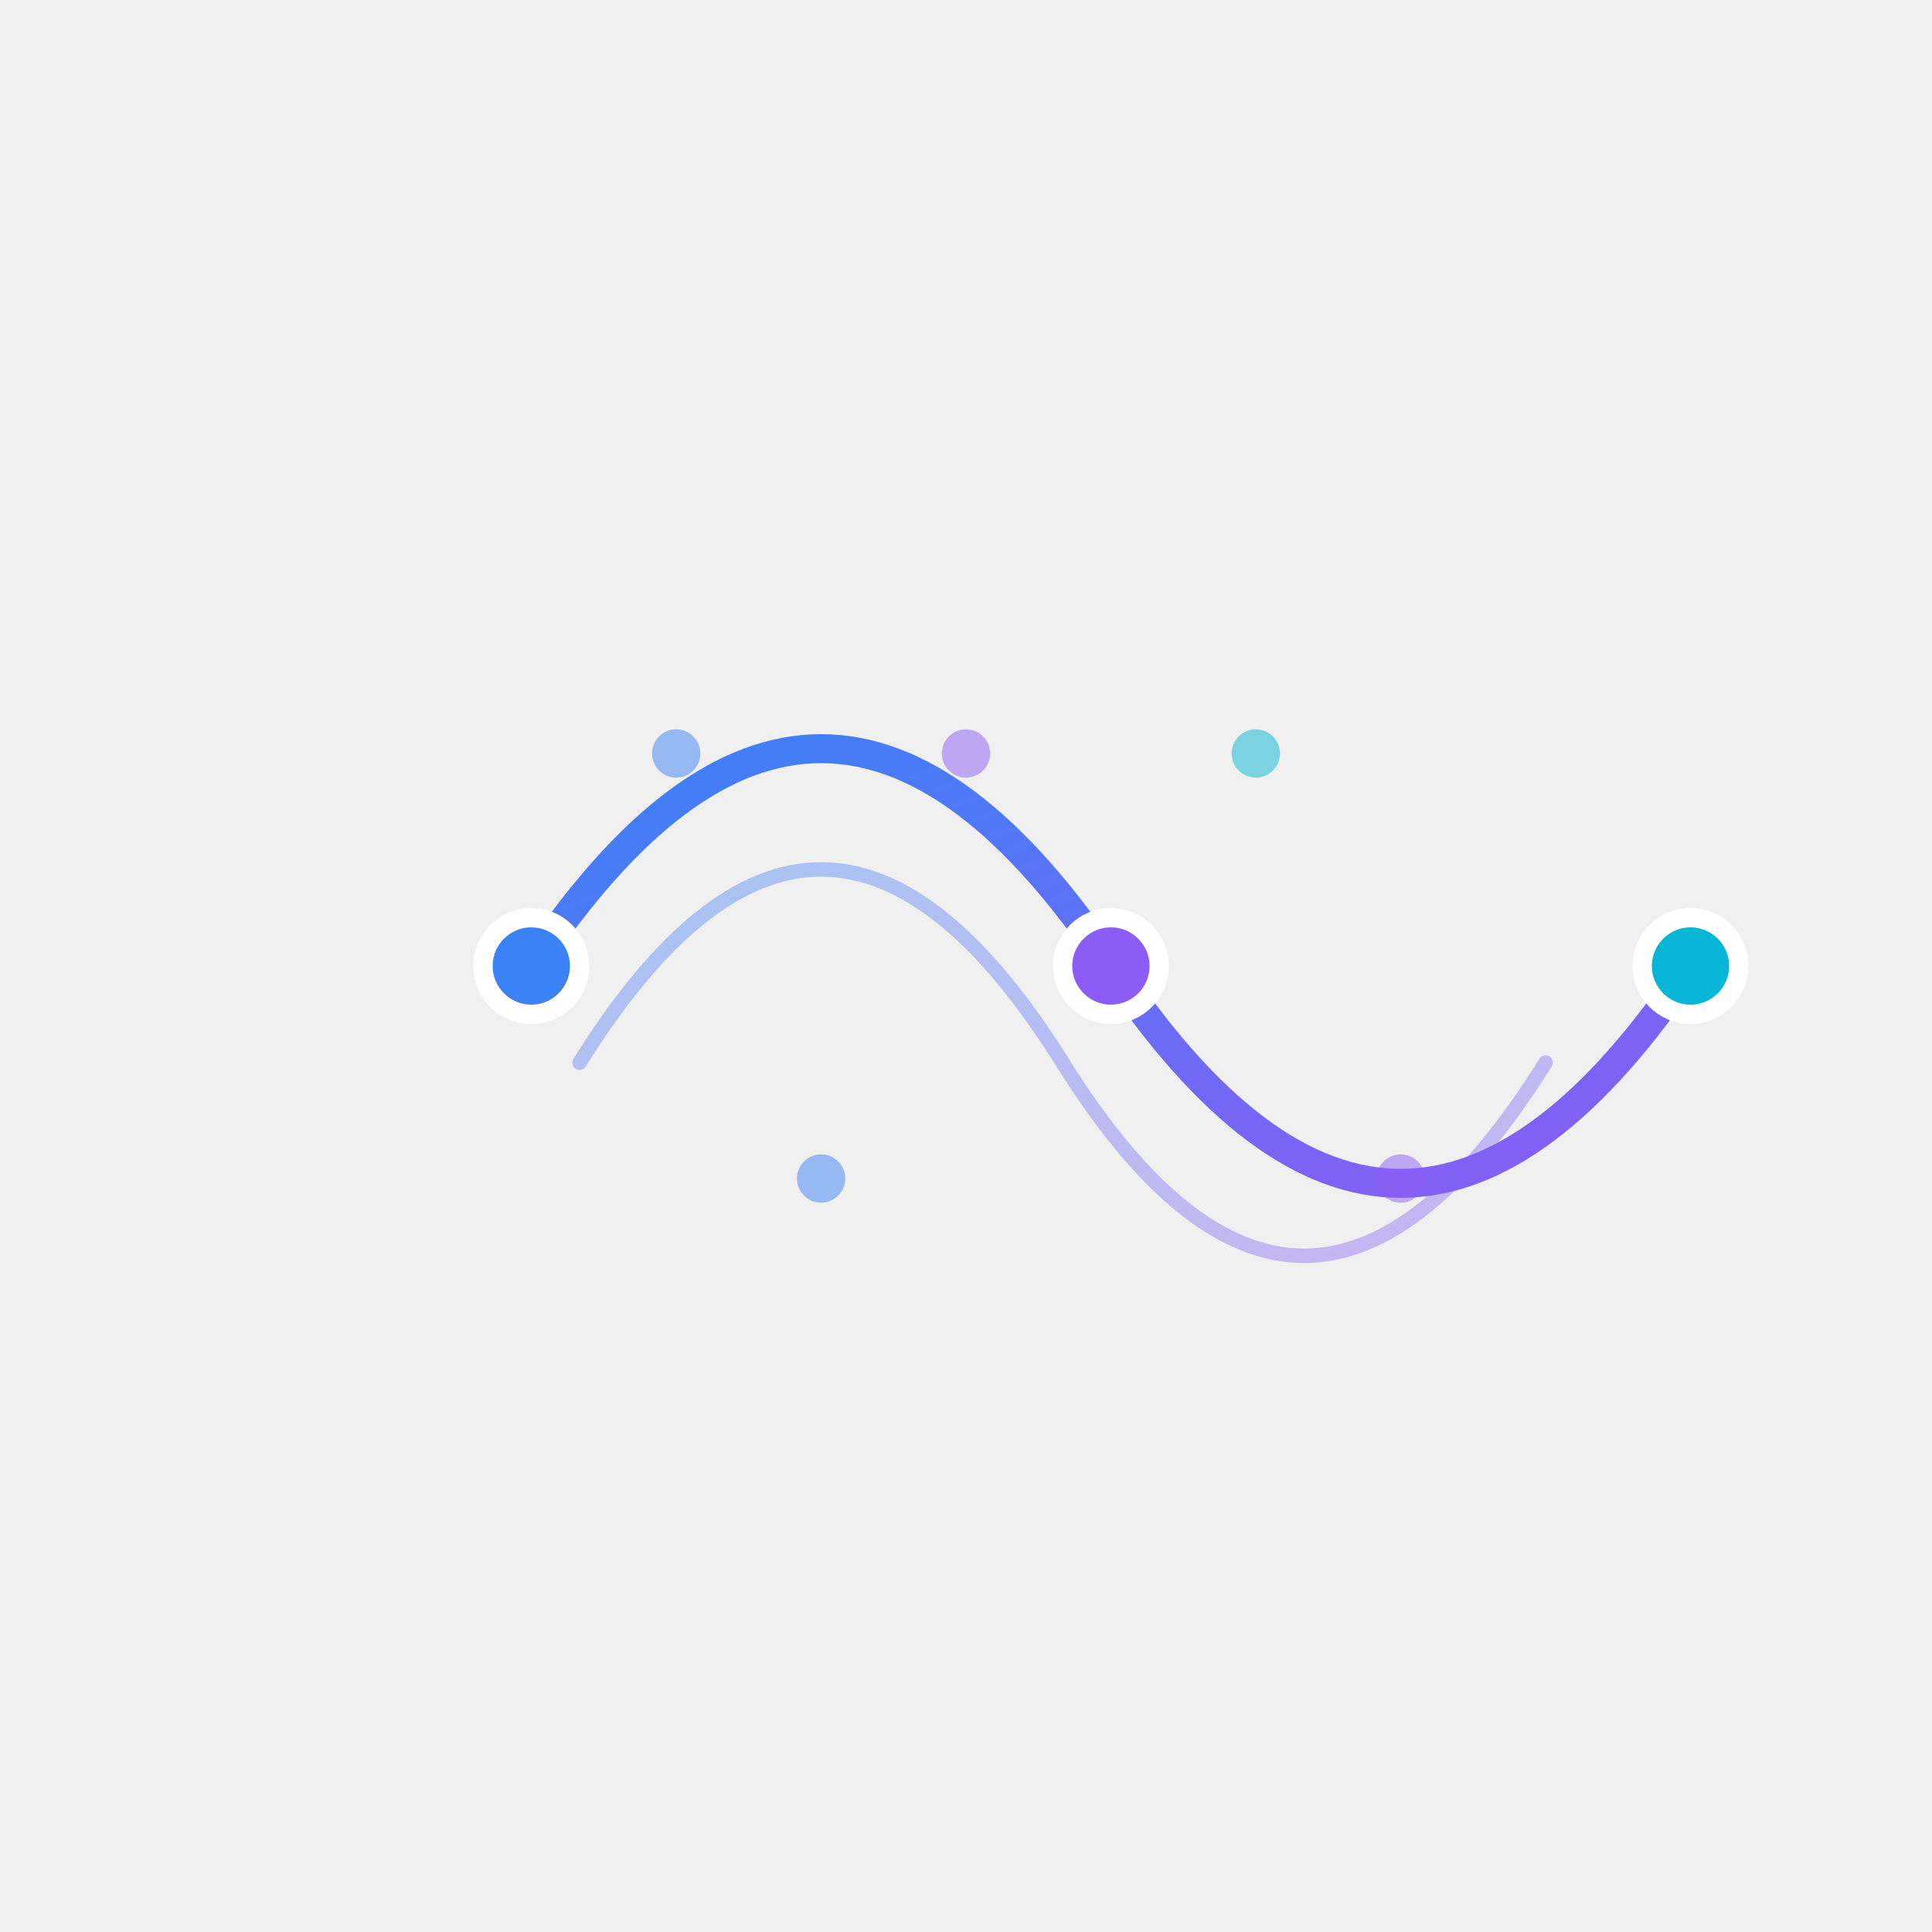
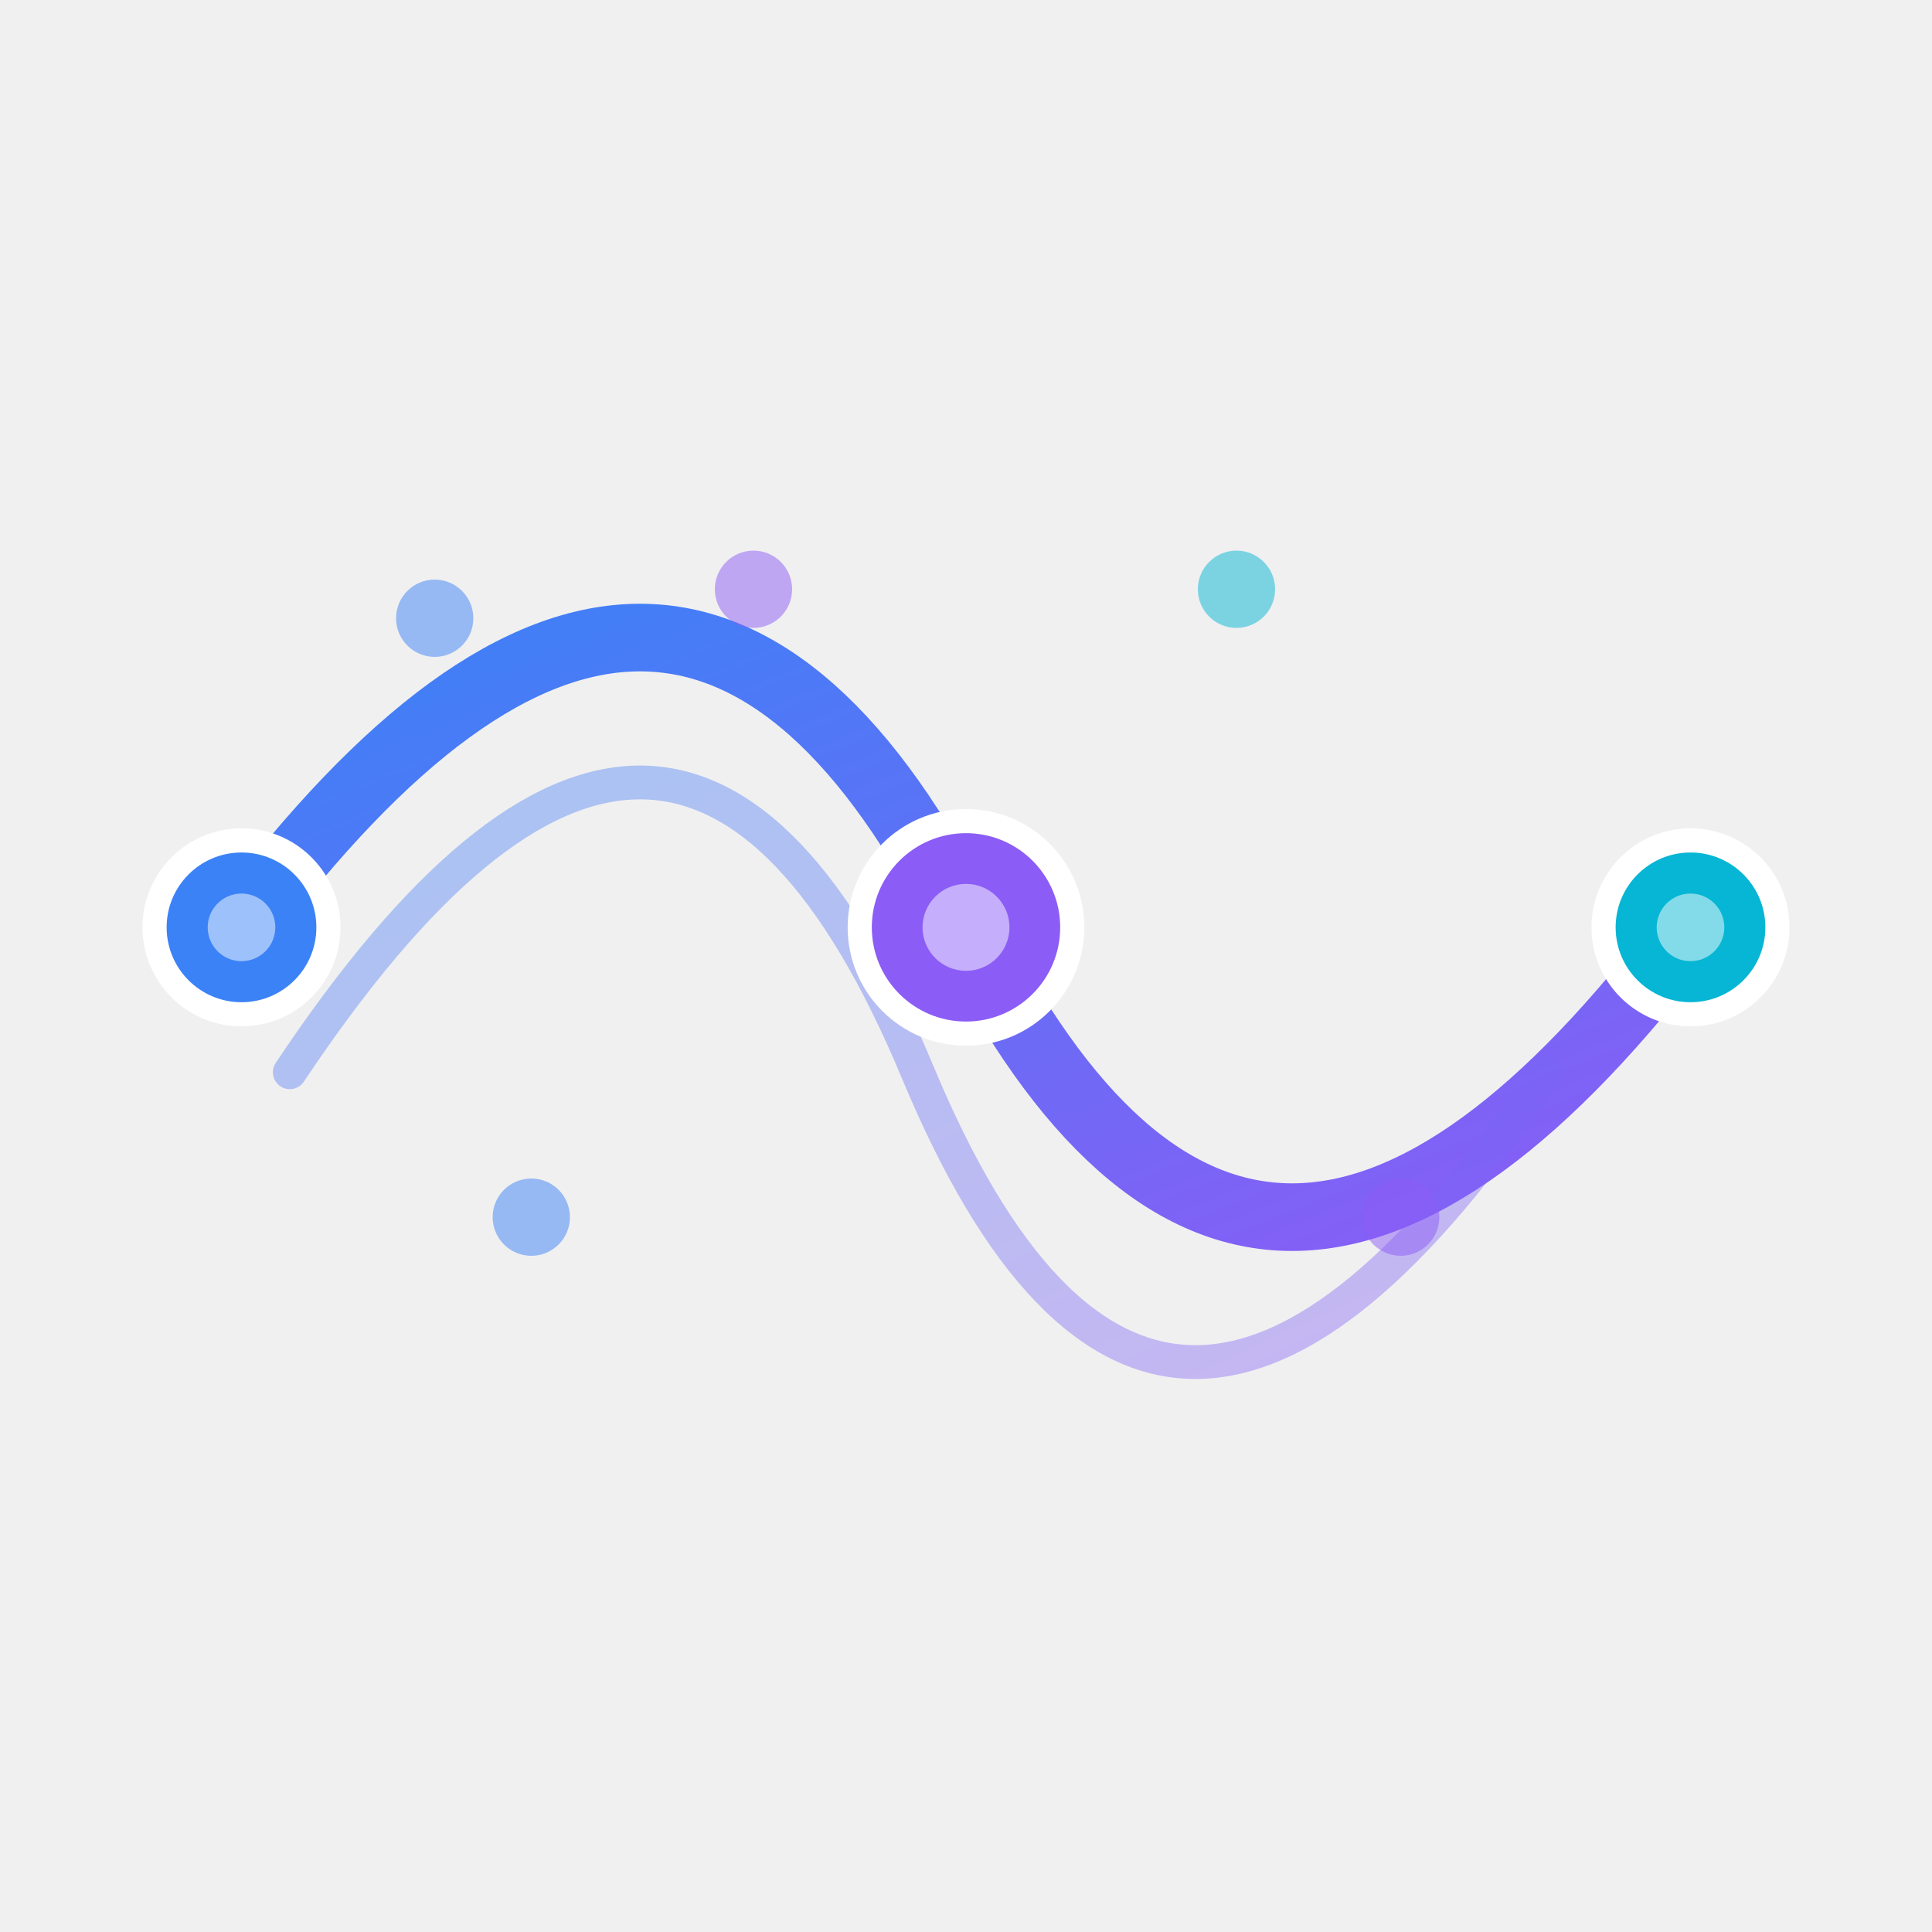
<svg xmlns="http://www.w3.org/2000/svg" viewBox="0 0 200 200" width="200" height="200">
  <defs>
    <linearGradient id="grad1" x1="0%" y1="0%" x2="100%" y2="100%">
      <stop offset="0%" style="stop-color:#3b82f6;stop-opacity:1" />
      <stop offset="100%" style="stop-color:#8b5cf6;stop-opacity:1" />
    </linearGradient>
  </defs>
-   <g transform="translate(25, 40)">
-     <path d="M 30 60 Q 60 15, 90 60 Q 120 105, 150 60" stroke="url(#grad1)" stroke-width="3" fill="none" stroke-linecap="round" />
-     <path d="M 35 70 Q 60 30, 85 70 Q 110 110, 135 70" stroke="url(#grad1)" stroke-width="1.5" fill="none" opacity="0.4" stroke-linecap="round" />
-     <circle cx="30" cy="60" r="5" fill="#3b82f6" stroke="white" stroke-width="2" />
-     <circle cx="90" cy="60" r="5" fill="#8b5cf6" stroke="white" stroke-width="2" />
-     <circle cx="150" cy="60" r="5" fill="#06b6d4" stroke="white" stroke-width="2" />
-     <circle cx="45" cy="38" r="2.5" fill="#3b82f6" opacity="0.5" />
-     <circle cx="75" cy="38" r="2.5" fill="#8b5cf6" opacity="0.5" />
-     <circle cx="105" cy="38" r="2.5" fill="#06b6d4" opacity="0.5" />
-     <circle cx="60" cy="82" r="2.5" fill="#3b82f6" opacity="0.5" />
-     <circle cx="120" cy="82" r="2.5" fill="#8b5cf6" opacity="0.5" />
+   <g transform="translate(0, 26)">
+     <path d="M 25 70 Q 70 10, 100 70 Q 130 130, 175 70" stroke="url(#grad1)" stroke-width="7" fill="none" stroke-linecap="round" />
+     <path d="M 30 85 Q 70 25, 95 85 Q 120 145, 160 85" stroke="url(#grad1)" stroke-width="3.5" fill="none" opacity="0.4" stroke-linecap="round" />
+     <circle cx="25" cy="70" r="9" fill="#3b82f6" stroke="white" stroke-width="2.5" />
+     <circle cx="25" cy="70" r="3.5" fill="white" opacity="0.5" />
+     <circle cx="100" cy="70" r="11" fill="#8b5cf6" stroke="white" stroke-width="2.5" />
+     <circle cx="100" cy="70" r="4.5" fill="white" opacity="0.5" />
+     <circle cx="175" cy="70" r="9" fill="#06b6d4" stroke="white" stroke-width="2.5" />
+     <circle cx="175" cy="70" r="3.5" fill="white" opacity="0.5" />
+     <circle cx="45" cy="38" r="4" fill="#3b82f6" opacity="0.5" />
+     <circle cx="78" cy="35" r="4" fill="#8b5cf6" opacity="0.5" />
+     <circle cx="128" cy="35" r="4" fill="#06b6d4" opacity="0.5" />
+     <circle cx="55" cy="100" r="4" fill="#3b82f6" opacity="0.5" />
+     <circle cx="145" cy="100" r="4" fill="#8b5cf6" opacity="0.5" />
  </g>
</svg>
